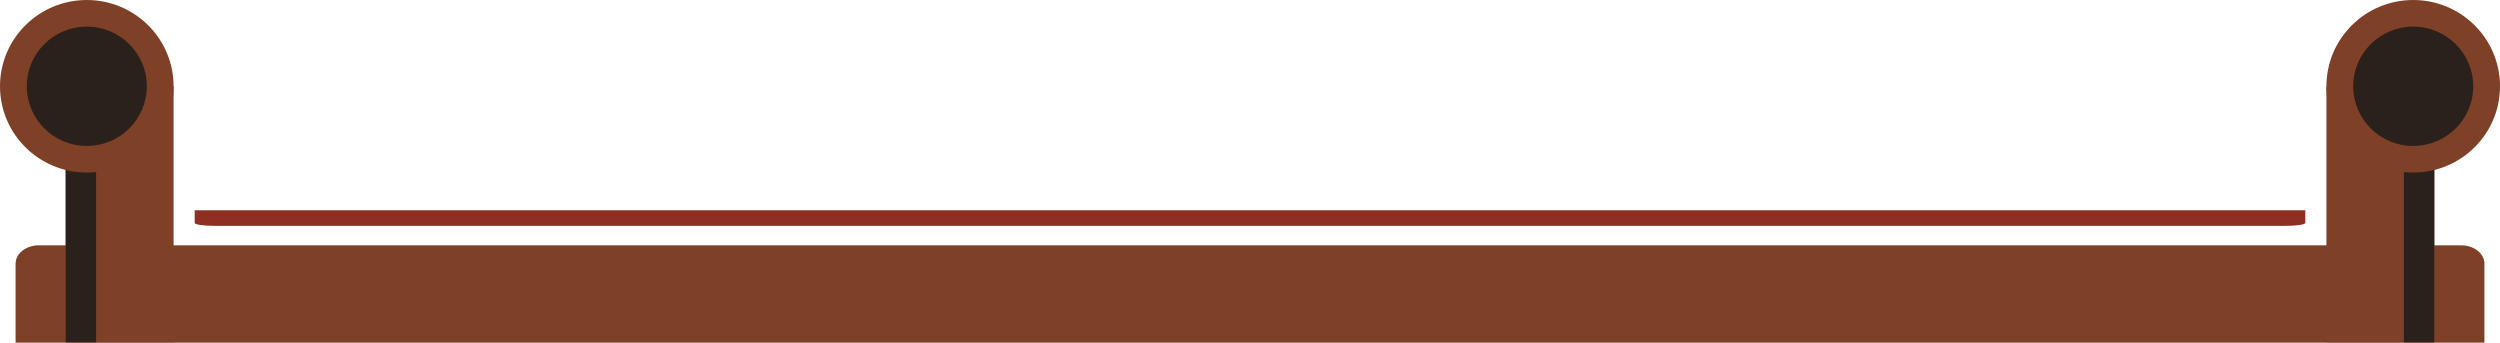
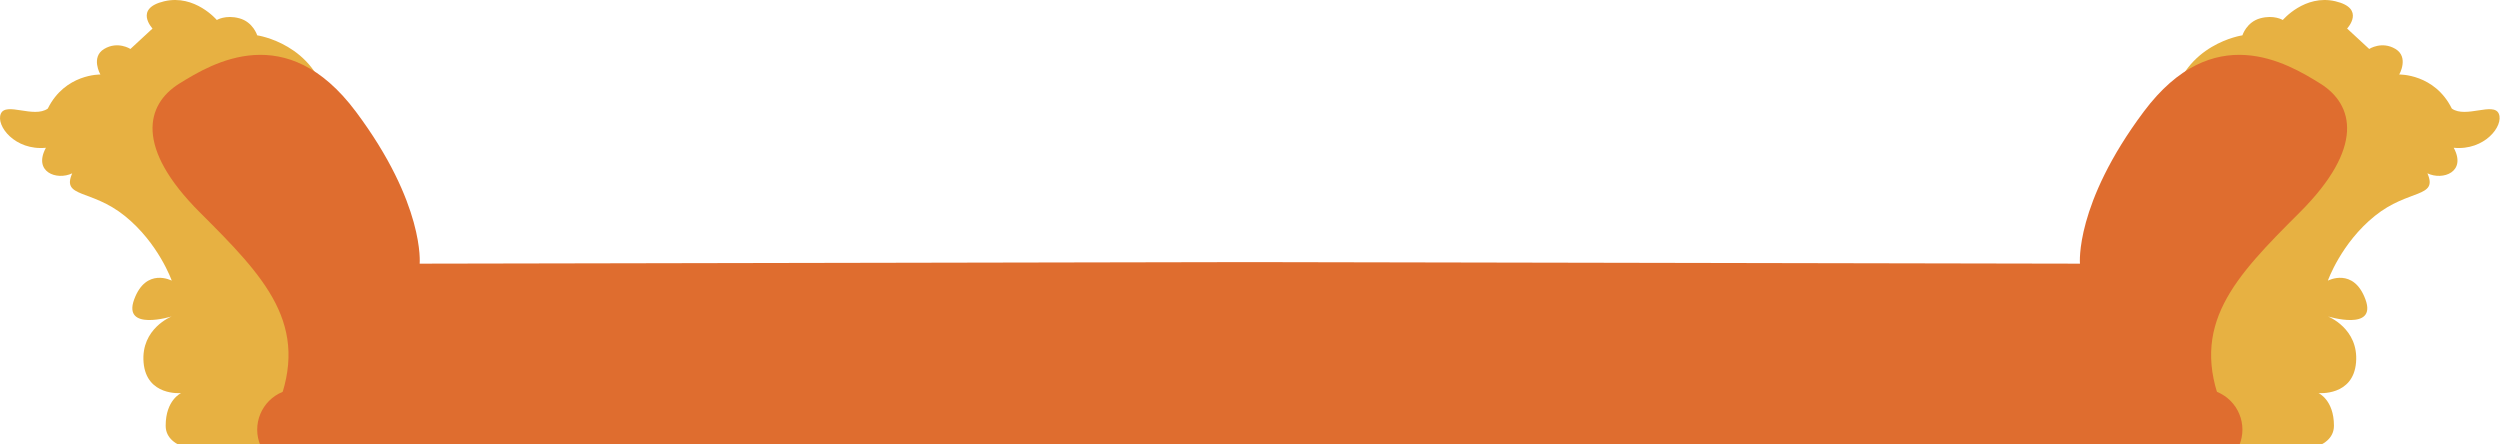
- <svg xmlns="http://www.w3.org/2000/svg" width="642" height="88" viewBox="0 0 642 88" fill="none">
-   <path fill-rule="evenodd" clip-rule="evenodd" d="M632.034 63C635.329 63 638 65.106 638 67.705C638 74.947 638 88 638 88H4V67.705C4 65.106 6.67 63 9.965 63C70.438 63 571.561 63 632.034 63Z" fill="#7E4127" />
-   <path fill-rule="evenodd" clip-rule="evenodd" d="M586.9 58C589.716 58 592 57.663 592 57.247C592 56.089 592 54 592 54H49.999V57.247C49.999 57.663 52.283 58 55.099 58C106.797 58 535.202 58 586.9 58Z" fill="#8D3021" />
-   <path d="M625.13 22.155H597.425V87.896H625.13V22.155Z" fill="#7E4127" />
-   <path d="M625.13 22.155H617.318V87.896H625.13V22.155Z" fill="#2A211C" />
-   <path d="M619.714 44.311C632.024 44.311 642.003 34.391 642.003 22.155C642.003 9.919 632.024 0 619.714 0C607.404 0 597.425 9.919 597.425 22.155C597.425 34.391 607.404 44.311 619.714 44.311Z" fill="#7E4127" />
-   <path d="M619.714 37.478C628.227 37.478 635.129 30.618 635.129 22.155C635.129 13.693 628.227 6.833 619.714 6.833C611.201 6.833 604.299 13.693 604.299 22.155C604.299 30.618 611.201 37.478 619.714 37.478Z" fill="#2A211C" />
-   <path d="M16.873 22.155H44.578V87.896H16.873V22.155Z" fill="#7E4127" />
-   <path d="M16.873 22.155H24.685V87.896H16.873V22.155Z" fill="#2A211C" />
-   <path d="M22.289 44.311C9.979 44.311 8.01086e-05 34.391 8.01086e-05 22.155C8.01086e-05 9.919 9.979 0 22.289 0C34.599 0 44.578 9.919 44.578 22.155C44.578 34.391 34.599 44.311 22.289 44.311Z" fill="#7E4127" />
-   <path d="M22.289 37.478C13.776 37.478 6.874 30.618 6.874 22.155C6.874 13.693 13.776 6.833 22.289 6.833C30.802 6.833 37.704 13.693 37.704 22.155C37.704 30.618 30.802 37.478 22.289 37.478Z" fill="#2A211C" />
+ <svg xmlns="http://www.w3.org/2000/svg" width="474" height="84" viewBox="0 0 474 84" fill="none">
+   <path d="M62.12 19.62C64.394 30.959 76.364 84.217 76.364 84.217V201.461H36.837C36.837 201.461 32.104 193.381 39.686 191.126C29.138 189.924 26.754 177.997 33.632 168.84C22.619 166.314 24.426 151.48 31.139 151.398C30.765 142.127 47.164 132.019 47.164 132.019V113.932C44.627 113.913 38.902 111.769 41.822 106.18C36.12 106.154 34.989 99.051 39.33 96.168C43.67 93.284 39.686 85.606 39.686 85.606C39.686 85.606 31.411 85.607 31.412 80.71C31.413 75.814 34.344 74.528 34.344 74.528C34.344 74.528 27.755 75.165 27.222 68.714C26.69 62.263 32.564 59.993 32.564 59.993C32.564 59.993 23.178 62.895 25.442 56.763C27.706 50.632 32.564 53.21 32.564 53.21C32.564 53.21 30.072 46.098 23.661 40.937C17.25 35.776 11.635 37.574 13.69 32.862C10.752 34.269 6.228 32.596 8.705 28.017C2.836 28.593 -0.822 23.825 0.159 21.558C1.14 19.29 6.417 22.466 9.061 20.589C12.345 13.96 19.032 14.129 19.032 14.129C19.032 14.129 17.157 10.842 19.744 9.284C22.331 7.726 24.729 9.284 24.729 9.284L28.919 5.408C28.919 5.408 25.327 1.61 31.139 0.241C36.952 -1.129 41.11 3.793 41.11 3.793C41.11 3.793 42.769 2.76 45.383 3.47C47.998 4.181 48.766 6.7 48.766 6.7C48.766 6.7 59.846 8.281 62.12 19.62ZM411.809 19.62C414.083 8.281 425.163 6.7 425.163 6.7C425.163 6.7 425.931 4.181 428.546 3.47C431.16 2.76 432.819 3.793 432.819 3.793C432.819 3.793 436.977 -1.129 442.79 0.241C448.603 1.61 445.01 5.408 445.01 5.408L449.2 9.284C449.2 9.284 451.598 7.726 454.185 9.284C456.772 10.842 454.897 14.129 454.897 14.129C454.897 14.129 461.584 13.96 464.868 20.589C467.512 22.466 472.789 19.29 473.771 21.558C474.752 23.825 471.093 28.593 465.224 28.017C467.701 32.596 463.177 34.269 460.239 32.862C462.294 37.574 456.679 35.776 450.268 40.937C443.857 46.098 441.366 53.21 441.366 53.21C441.366 53.21 446.223 50.632 448.487 56.763C450.752 62.895 441.366 59.993 441.366 59.993C441.366 59.993 447.239 62.263 446.707 68.714C446.175 75.165 439.585 74.528 439.585 74.528C439.585 74.528 442.516 75.814 442.517 80.71C442.518 85.607 434.244 85.606 434.244 85.606C434.244 85.606 430.259 93.284 434.6 96.168C438.94 99.051 437.809 106.154 432.107 106.18C435.027 111.769 429.302 113.913 426.765 113.932V132.019C426.765 132.019 443.164 142.127 442.79 151.398C449.503 151.48 451.31 166.314 440.297 168.84C447.175 177.997 444.791 189.924 434.244 191.126C441.825 193.381 437.092 201.461 437.092 201.461H397.565V84.217C397.565 84.217 409.536 30.959 411.809 19.62Z" fill-rule="evenodd" clip-rule="evenodd" fill="#E7B142" />
+   <path d="M401.838 81.456H72.091V201.462H401.838V81.456Z" fill="#DF6D2F" />
+   <path d="M236.964 49.695L394.36 49.989C394.36 49.989 393.335 38.704 406.468 21.153C419.601 3.602 433.588 11.893 439.941 15.856C446.294 19.819 448.364 27.97 436.024 40.279C423.684 52.588 414.943 61.648 421.424 77.355C399.57 82.482 399.702 81.474 399.702 81.474H74.227C74.227 81.474 74.359 82.482 52.505 77.355C58.986 61.648 50.245 52.588 37.905 40.279C25.565 27.97 27.635 19.819 33.988 15.856C40.341 11.893 54.328 3.602 67.461 21.153C80.594 38.704 79.569 49.989 79.569 49.989L236.964 49.695Z" fill-rule="evenodd" clip-rule="evenodd" fill="#DF6D2F" />
+   <path d="M417.436 73.731C419.486 73.731 421.451 74.545 422.9 75.994C424.349 77.443 425.163 79.409 425.163 81.458C425.163 83.507 424.349 85.472 422.9 86.921C421.451 88.371 419.486 89.185 417.436 89.185C368.771 89.185 105.158 89.185 56.493 89.185C54.444 89.185 52.478 88.371 51.029 86.921C49.58 85.472 48.766 83.507 48.766 81.458C48.766 79.409 49.58 77.443 51.029 75.994C52.478 74.545 54.444 73.731 56.493 73.731C105.158 73.731 368.771 73.731 417.436 73.731Z" fill-rule="evenodd" clip-rule="evenodd" fill="#DF6D2F" />
</svg>
